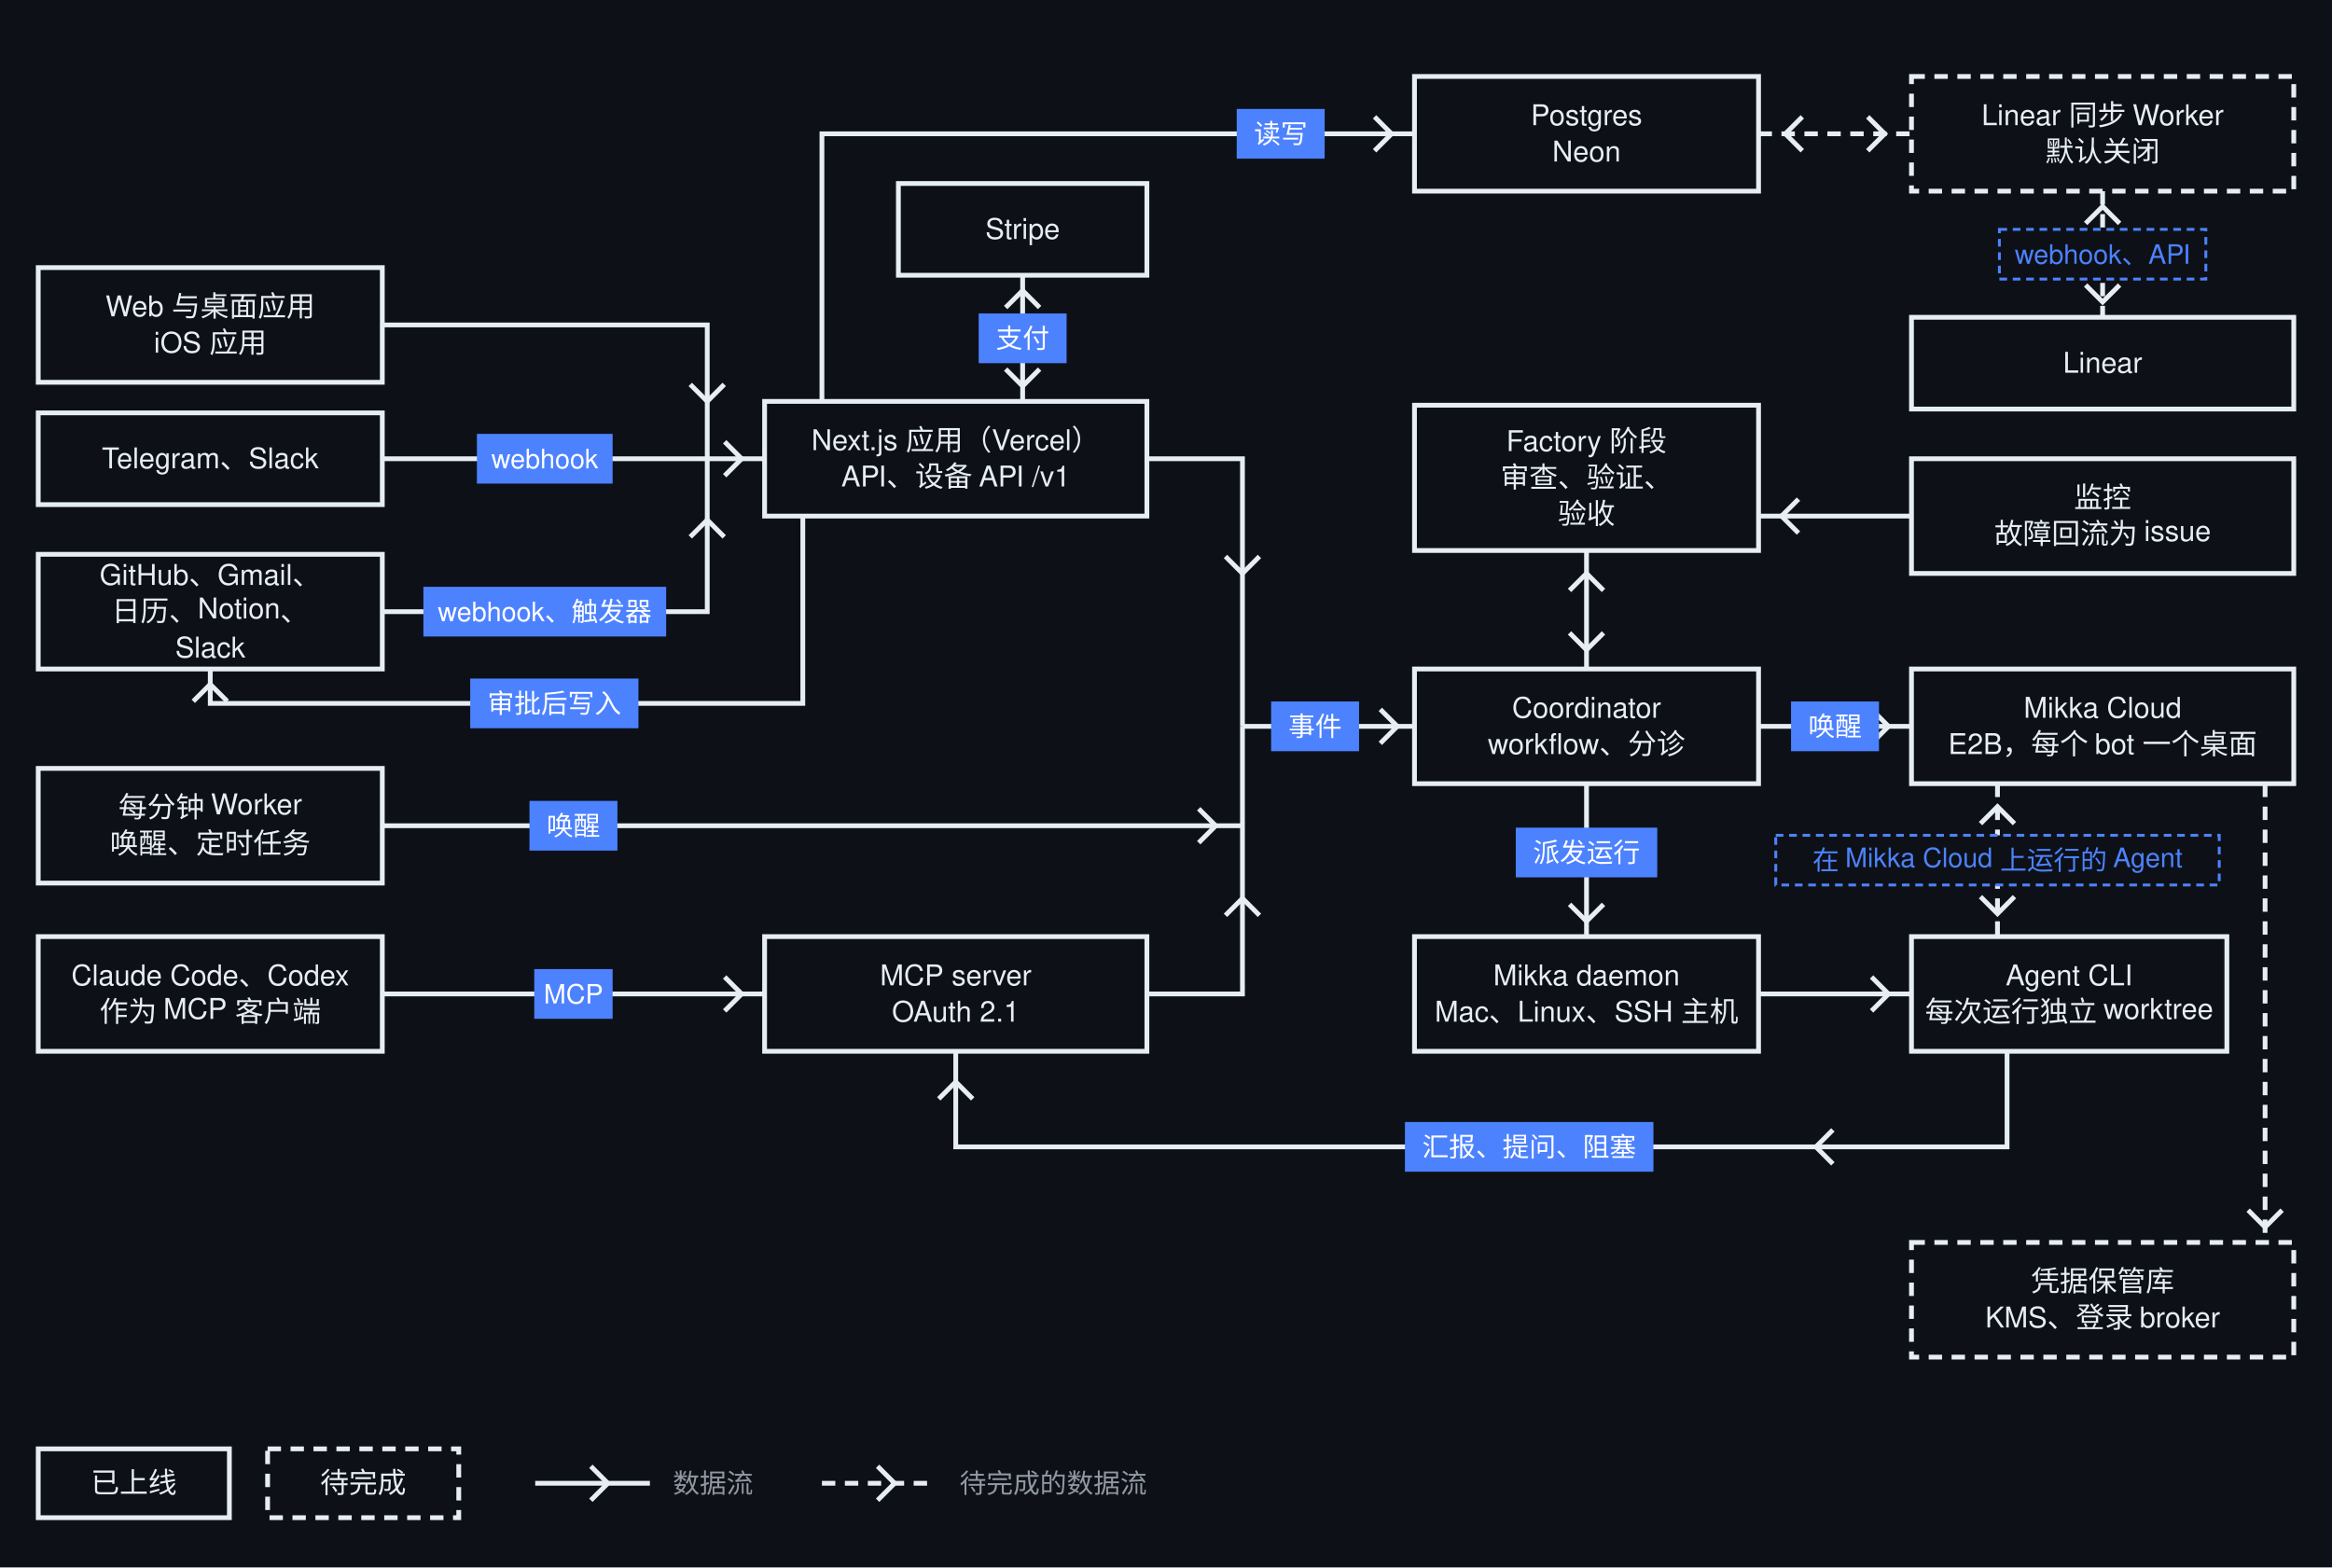
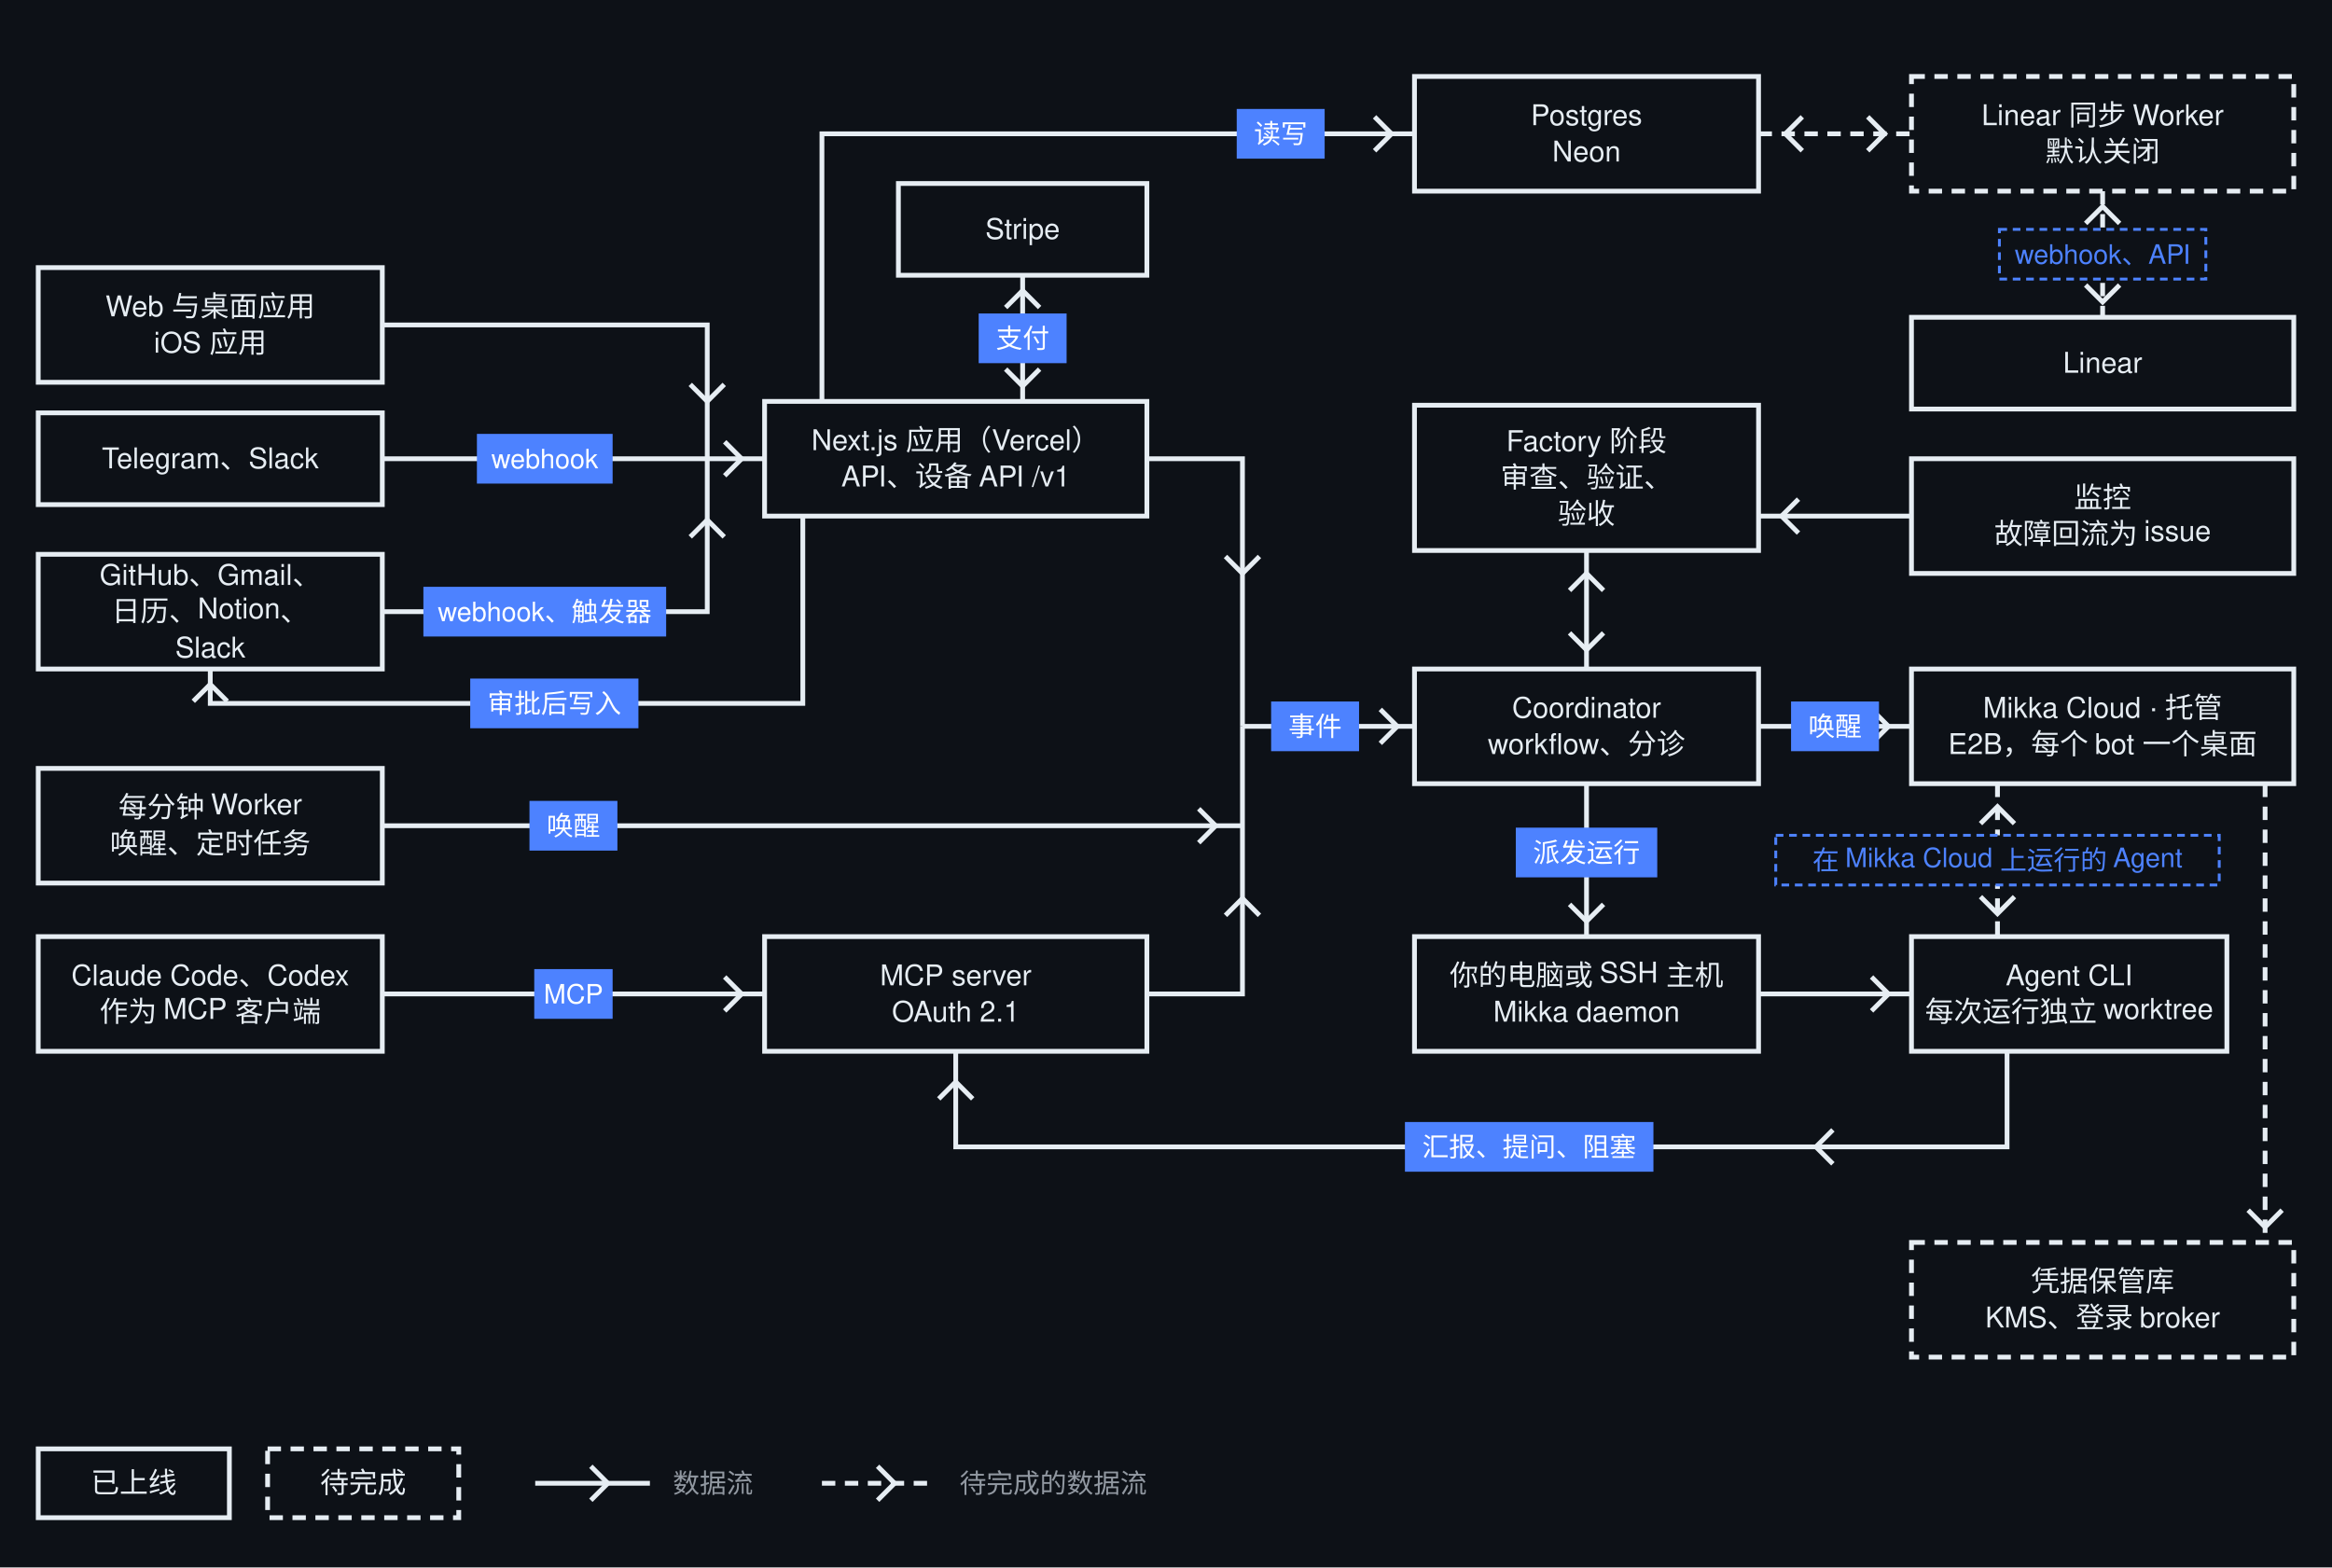
<svg xmlns="http://www.w3.org/2000/svg" width="1220" height="820" viewBox="0 0 1220 820" font-family="-apple-system, BlinkMacSystemFont, &quot;Segoe UI&quot;, Helvetica, Arial, &quot;PingFang SC&quot;, &quot;Noto Sans CJK SC&quot;, &quot;Microsoft YaHei&quot;, sans-serif" role="img" aria-label="Mikka 架构">
  <rect width="1220" height="820" fill="#0d1117" />
  <path d="M200 170 L370 170 L370 240" fill="none" stroke="#e6edf3" stroke-width="2.5" />
  <path d="M362 202 L370 210 L378 202" fill="none" stroke="#e6edf3" stroke-width="2.5" stroke-linecap="square" stroke-linejoin="miter" />
  <path d="M200 320 L370 320 L370 240" fill="none" stroke="#e6edf3" stroke-width="2.5" />
  <path d="M362 280 L370 272 L378 280" fill="none" stroke="#e6edf3" stroke-width="2.5" stroke-linecap="square" stroke-linejoin="miter" />
  <path d="M200 240 L400 240" fill="none" stroke="#e6edf3" stroke-width="2.5" />
  <path d="M380 232 L388 240 L380 248" fill="none" stroke="#e6edf3" stroke-width="2.5" stroke-linecap="square" stroke-linejoin="miter" />
  <rect x="249.5" y="227" width="71" height="26" fill="#4d82ff" />
  <text x="285" y="245" text-anchor="middle" font-size="14" fill="#ffffff">webhook</text>
  <rect x="221.5" y="307" width="127" height="26" fill="#4d82ff" />
  <text x="285" y="325" text-anchor="middle" font-size="14" fill="#ffffff">webhook、触发器</text>
  <path d="M420 270 L420 368 L110 368 L110 350" fill="none" stroke="#e6edf3" stroke-width="2.5" />
  <path d="M102 366 L110 358 L118 366" fill="none" stroke="#e6edf3" stroke-width="2.5" stroke-linecap="square" stroke-linejoin="miter" />
  <rect x="246" y="355" width="88" height="26" fill="#4d82ff" />
  <text x="290" y="373" text-anchor="middle" font-size="14" fill="#ffffff">审批后写入</text>
  <path d="M535 144 L535 210" fill="none" stroke="#e6edf3" stroke-width="2.5" />
  <path d="M527 194 L535 202 L543 194" fill="none" stroke="#e6edf3" stroke-width="2.5" stroke-linecap="square" stroke-linejoin="miter" />
  <path d="M527 160 L535 152 L543 160" fill="none" stroke="#e6edf3" stroke-width="2.5" stroke-linecap="square" stroke-linejoin="miter" />
  <rect x="512" y="164" width="46" height="26" fill="#4d82ff" />
  <text x="535" y="182" text-anchor="middle" font-size="14" fill="#ffffff">支付</text>
  <path d="M200 520 L400 520" fill="none" stroke="#e6edf3" stroke-width="2.5" />
  <path d="M380 512 L388 520 L380 528" fill="none" stroke="#e6edf3" stroke-width="2.5" stroke-linecap="square" stroke-linejoin="miter" />
  <rect x="279.5" y="507" width="41" height="26" fill="#4d82ff" />
  <text x="300" y="525" text-anchor="middle" font-size="14" fill="#ffffff">MCP</text>
  <path d="M430 210 L430 70 L740 70" fill="none" stroke="#e6edf3" stroke-width="2.5" />
  <path d="M720 62 L728 70 L720 78" fill="none" stroke="#e6edf3" stroke-width="2.5" stroke-linecap="square" stroke-linejoin="miter" />
  <rect x="647" y="57" width="46" height="26" fill="#4d82ff" />
  <text x="670" y="75" text-anchor="middle" font-size="14" fill="#ffffff">读写</text>
  <path d="M920 70 L1000 70" fill="none" stroke="#e6edf3" stroke-width="2.5" stroke-dasharray="7 5" />
  <path d="M942 62 L934 70 L942 78" fill="none" stroke="#e6edf3" stroke-width="2.5" stroke-linecap="square" stroke-linejoin="miter" />
  <path d="M978 62 L986 70 L978 78" fill="none" stroke="#e6edf3" stroke-width="2.5" stroke-linecap="square" stroke-linejoin="miter" />
  <path d="M1100 100 L1100 166" fill="none" stroke="#e6edf3" stroke-width="2.5" stroke-dasharray="7 5" />
  <path d="M1092 150 L1100 158 L1108 150" fill="none" stroke="#e6edf3" stroke-width="2.5" stroke-linecap="square" stroke-linejoin="miter" />
  <path d="M1092 116 L1100 108 L1108 116" fill="none" stroke="#e6edf3" stroke-width="2.5" stroke-linecap="square" stroke-linejoin="miter" />
  <rect x="1046" y="120" width="108" height="26" fill="#0d1117" stroke="#4d82ff" stroke-width="1.5" stroke-dasharray="4 3" />
  <text x="1100" y="138" text-anchor="middle" font-size="14" fill="#4d82ff">webhook、API</text>
  <path d="M600 240 L650 240 L650 380" fill="none" stroke="#e6edf3" stroke-width="2.5" />
  <path d="M642 292 L650 300 L658 292" fill="none" stroke="#e6edf3" stroke-width="2.5" stroke-linecap="square" stroke-linejoin="miter" />
  <path d="M600 520 L650 520 L650 380" fill="none" stroke="#e6edf3" stroke-width="2.5" />
  <path d="M642 478 L650 470 L658 478" fill="none" stroke="#e6edf3" stroke-width="2.5" stroke-linecap="square" stroke-linejoin="miter" />
  <path d="M650 380 L740 380" fill="none" stroke="#e6edf3" stroke-width="2.5" />
  <path d="M723 372 L731 380 L723 388" fill="none" stroke="#e6edf3" stroke-width="2.5" stroke-linecap="square" stroke-linejoin="miter" />
  <rect x="665" y="367" width="46" height="26" fill="#4d82ff" />
  <text x="688" y="385" text-anchor="middle" font-size="14" fill="#ffffff">事件</text>
  <path d="M200 432 L650 432" fill="none" stroke="#e6edf3" stroke-width="2.5" />
  <path d="M628 424 L636 432 L628 440" fill="none" stroke="#e6edf3" stroke-width="2.5" stroke-linecap="square" stroke-linejoin="miter" />
  <rect x="277" y="419" width="46" height="26" fill="#4d82ff" />
  <text x="300" y="437" text-anchor="middle" font-size="14" fill="#ffffff">唤醒</text>
  <path d="M830 288 L830 350" fill="none" stroke="#e6edf3" stroke-width="2.5" />
  <path d="M822 308 L830 300 L838 308" fill="none" stroke="#e6edf3" stroke-width="2.5" stroke-linecap="square" stroke-linejoin="miter" />
  <path d="M822 332 L830 340 L838 332" fill="none" stroke="#e6edf3" stroke-width="2.5" stroke-linecap="square" stroke-linejoin="miter" />
  <path d="M1000 270 L920 270" fill="none" stroke="#e6edf3" stroke-width="2.5" />
  <path d="M940 262 L932 270 L940 278" fill="none" stroke="#e6edf3" stroke-width="2.5" stroke-linecap="square" stroke-linejoin="miter" />
  <path d="M920 380 L1000 380" fill="none" stroke="#e6edf3" stroke-width="2.5" />
  <path d="M980 372 L988 380 L980 388" fill="none" stroke="#e6edf3" stroke-width="2.5" stroke-linecap="square" stroke-linejoin="miter" />
  <rect x="937" y="367" width="46" height="26" fill="#4d82ff" />
  <text x="960" y="385" text-anchor="middle" font-size="14" fill="#ffffff">唤醒</text>
  <path d="M830 410 L830 490" fill="none" stroke="#e6edf3" stroke-width="2.5" />
  <path d="M822 474 L830 482 L838 474" fill="none" stroke="#e6edf3" stroke-width="2.5" stroke-linecap="square" stroke-linejoin="miter" />
  <rect x="793" y="433" width="74" height="26" fill="#4d82ff" />
  <text x="830" y="451" text-anchor="middle" font-size="14" fill="#ffffff">派发运行</text>
  <path d="M920 520 L1000 520" fill="none" stroke="#e6edf3" stroke-width="2.5" />
  <path d="M980 512 L988 520 L980 528" fill="none" stroke="#e6edf3" stroke-width="2.5" stroke-linecap="square" stroke-linejoin="miter" />
  <path d="M1045 410 L1045 490" fill="none" stroke="#e6edf3" stroke-width="2.5" stroke-dasharray="7 5" />
  <path d="M1037 430 L1045 422 L1053 430" fill="none" stroke="#e6edf3" stroke-width="2.5" stroke-linecap="square" stroke-linejoin="miter" />
  <path d="M1037 470 L1045 478 L1053 470" fill="none" stroke="#e6edf3" stroke-width="2.5" stroke-linecap="square" stroke-linejoin="miter" />
  <rect x="929" y="437" width="232" height="26" fill="#0d1117" stroke="#4d82ff" stroke-width="1.5" stroke-dasharray="4 3" />
  <text x="1045" y="455" text-anchor="middle" font-size="14" fill="#4d82ff">在 Mikka Cloud 上运行的 Agent</text>
  <path d="M1185 410 L1185 650" fill="none" stroke="#e6edf3" stroke-width="2.5" stroke-dasharray="7 5" />
  <path d="M1177 634 L1185 642 L1193 634" fill="none" stroke="#e6edf3" stroke-width="2.5" stroke-linecap="square" stroke-linejoin="miter" />
  <path d="M1050 550 L1050 600 L500 600 L500 550" fill="none" stroke="#e6edf3" stroke-width="2.5" />
  <path d="M958 592 L950 600 L958 608" fill="none" stroke="#e6edf3" stroke-width="2.5" stroke-linecap="square" stroke-linejoin="miter" />
  <path d="M492 574 L500 566 L508 574" fill="none" stroke="#e6edf3" stroke-width="2.5" stroke-linecap="square" stroke-linejoin="miter" />
  <rect x="735" y="587" width="130" height="26" fill="#4d82ff" />
  <text x="800" y="605" text-anchor="middle" font-size="14" fill="#ffffff">汇报、提问、阻塞</text>
  <rect x="20" y="140" width="180" height="60" fill="#0d1117" stroke="#e6edf3" stroke-width="2.5" />
  <text x="110" y="165.5" text-anchor="middle" font-size="15" fill="#e6edf3">Web 与桌面应用</text>
  <text x="110" y="184.5" text-anchor="middle" font-size="15" fill="#e6edf3">iOS 应用</text>
  <rect x="20" y="216" width="180" height="48" fill="#0d1117" stroke="#e6edf3" stroke-width="2.5" />
  <text x="110" y="245" text-anchor="middle" font-size="15" fill="#e6edf3">Telegram、Slack</text>
  <rect x="20" y="290" width="180" height="60" fill="#0d1117" stroke="#e6edf3" stroke-width="2.5" />
  <text x="110" y="306" text-anchor="middle" font-size="15" fill="#e6edf3">GitHub、Gmail、</text>
  <text x="110" y="325" text-anchor="middle" font-size="15" fill="#e6edf3">日历、Notion、</text>
  <text x="110" y="344" text-anchor="middle" font-size="15" fill="#e6edf3">Slack</text>
  <rect x="20" y="402" width="180" height="60" fill="#0d1117" stroke="#e6edf3" stroke-width="2.5" />
  <text x="110" y="427.5" text-anchor="middle" font-size="15" fill="#e6edf3">每分钟 Worker</text>
  <text x="110" y="446.5" text-anchor="middle" font-size="15" fill="#e6edf3">唤醒、定时任务</text>
  <rect x="20" y="490" width="180" height="60" fill="#0d1117" stroke="#e6edf3" stroke-width="2.5" />
  <text x="110" y="515.5" text-anchor="middle" font-size="15" fill="#e6edf3">Claude Code、Codex</text>
  <text x="110" y="534.5" text-anchor="middle" font-size="15" fill="#e6edf3">作为 MCP 客户端</text>
  <rect x="470" y="96" width="130" height="48" fill="#0d1117" stroke="#e6edf3" stroke-width="2.5" />
  <text x="535" y="125" text-anchor="middle" font-size="15" fill="#e6edf3">Stripe</text>
  <rect x="400" y="210" width="200" height="60" fill="#0d1117" stroke="#e6edf3" stroke-width="2.5" />
  <text x="500" y="235.5" text-anchor="middle" font-size="15" fill="#e6edf3">Next.js 应用（Vercel）</text>
  <text x="500" y="254.5" text-anchor="middle" font-size="15" fill="#e6edf3">API、设备 API /v1</text>
  <rect x="400" y="490" width="200" height="60" fill="#0d1117" stroke="#e6edf3" stroke-width="2.5" />
  <text x="500" y="515.5" text-anchor="middle" font-size="15" fill="#e6edf3">MCP server</text>
  <text x="500" y="534.5" text-anchor="middle" font-size="15" fill="#e6edf3">OAuth 2.1</text>
  <rect x="740" y="40" width="180" height="60" fill="#0d1117" stroke="#e6edf3" stroke-width="2.5" />
  <text x="830" y="65.5" text-anchor="middle" font-size="15" fill="#e6edf3">Postgres</text>
  <text x="830" y="84.5" text-anchor="middle" font-size="15" fill="#e6edf3">Neon</text>
  <rect x="740" y="212" width="180" height="76" fill="#0d1117" stroke="#e6edf3" stroke-width="2.5" />
  <text x="830" y="236" text-anchor="middle" font-size="15" fill="#e6edf3">Factory 阶段</text>
  <text x="830" y="255" text-anchor="middle" font-size="15" fill="#e6edf3">审查、验证、</text>
  <text x="830" y="274" text-anchor="middle" font-size="15" fill="#e6edf3">验收</text>
  <rect x="740" y="350" width="180" height="60" fill="#0d1117" stroke="#e6edf3" stroke-width="2.5" />
  <text x="830" y="375.5" text-anchor="middle" font-size="15" fill="#e6edf3">Coordinator</text>
  <text x="830" y="394.5" text-anchor="middle" font-size="15" fill="#e6edf3">workflow、分诊</text>
  <rect x="740" y="490" width="180" height="60" fill="#0d1117" stroke="#e6edf3" stroke-width="2.5" />
-   <text x="830" y="515.5" text-anchor="middle" font-size="15" fill="#e6edf3">Mikka daemon</text>
-   <text x="830" y="534.5" text-anchor="middle" font-size="15" fill="#e6edf3">Mac、Linux、SSH 主机</text>
+   <text x="830" y="515.5" text-anchor="middle" font-size="15" fill="#e6edf3">你的电脑或 SSH 主机</text>
+   <text x="830" y="534.5" text-anchor="middle" font-size="15" fill="#e6edf3">Mikka daemon</text>
  <rect x="1000" y="40" width="200" height="60" fill="#0d1117" stroke="#e6edf3" stroke-width="2.5" stroke-dasharray="7 5" />
  <text x="1100" y="65.5" text-anchor="middle" font-size="15" fill="#e6edf3">Linear 同步 Worker</text>
  <text x="1100" y="84.5" text-anchor="middle" font-size="15" fill="#e6edf3">默认关闭</text>
  <rect x="1000" y="166" width="200" height="48" fill="#0d1117" stroke="#e6edf3" stroke-width="2.5" />
  <text x="1100" y="195" text-anchor="middle" font-size="15" fill="#e6edf3">Linear</text>
  <rect x="1000" y="240" width="200" height="60" fill="#0d1117" stroke="#e6edf3" stroke-width="2.5" />
  <text x="1100" y="265.5" text-anchor="middle" font-size="15" fill="#e6edf3">监控</text>
  <text x="1100" y="284.5" text-anchor="middle" font-size="15" fill="#e6edf3">故障回流为 issue</text>
  <rect x="1000" y="350" width="200" height="60" fill="#0d1117" stroke="#e6edf3" stroke-width="2.5" />
-   <text x="1100" y="375.5" text-anchor="middle" font-size="15" fill="#e6edf3">Mikka Cloud</text>
+   <text x="1100" y="375.5" text-anchor="middle" font-size="15" fill="#e6edf3">Mikka Cloud · 托管</text>
  <text x="1100" y="394.5" text-anchor="middle" font-size="15" fill="#e6edf3">E2B，每个 bot 一个桌面</text>
  <rect x="1000" y="490" width="165" height="60" fill="#0d1117" stroke="#e6edf3" stroke-width="2.5" />
  <text x="1082.5" y="515.5" text-anchor="middle" font-size="15" fill="#e6edf3">Agent CLI</text>
  <text x="1082.5" y="534.5" text-anchor="middle" font-size="15" fill="#e6edf3">每次运行独立 worktree</text>
  <rect x="1000" y="650" width="200" height="60" fill="#0d1117" stroke="#e6edf3" stroke-width="2.5" stroke-dasharray="7 5" />
  <text x="1100" y="675.5" text-anchor="middle" font-size="15" fill="#e6edf3">凭据保管库</text>
  <text x="1100" y="694.5" text-anchor="middle" font-size="15" fill="#e6edf3">KMS、登录 broker</text>
  <rect x="20" y="758" width="100" height="36" fill="#0d1117" stroke="#e6edf3" stroke-width="2.5" />
  <text x="70" y="781" text-anchor="middle" font-size="15" fill="#e6edf3">已上线</text>
  <rect x="140" y="758" width="100" height="36" fill="#0d1117" stroke="#e6edf3" stroke-width="2.5" stroke-dasharray="7 5" />
  <text x="190" y="781" text-anchor="middle" font-size="15" fill="#e6edf3">待完成</text>
  <path d="M280 776 L340 776" fill="none" stroke="#e6edf3" stroke-width="2.5" />
  <path d="M310 768 L318 776 L310 784" fill="none" stroke="#e6edf3" stroke-width="2.5" stroke-linecap="square" stroke-linejoin="miter" />
  <text x="352" y="781" font-size="14" fill="#9198a1">数据流</text>
  <path d="M430 776 L490 776" fill="none" stroke="#e6edf3" stroke-width="2.5" stroke-dasharray="7 5" />
  <path d="M460 768 L468 776 L460 784" fill="none" stroke="#e6edf3" stroke-width="2.5" stroke-linecap="square" stroke-linejoin="miter" />
  <text x="502" y="781" font-size="14" fill="#9198a1">待完成的数据流</text>
</svg>
